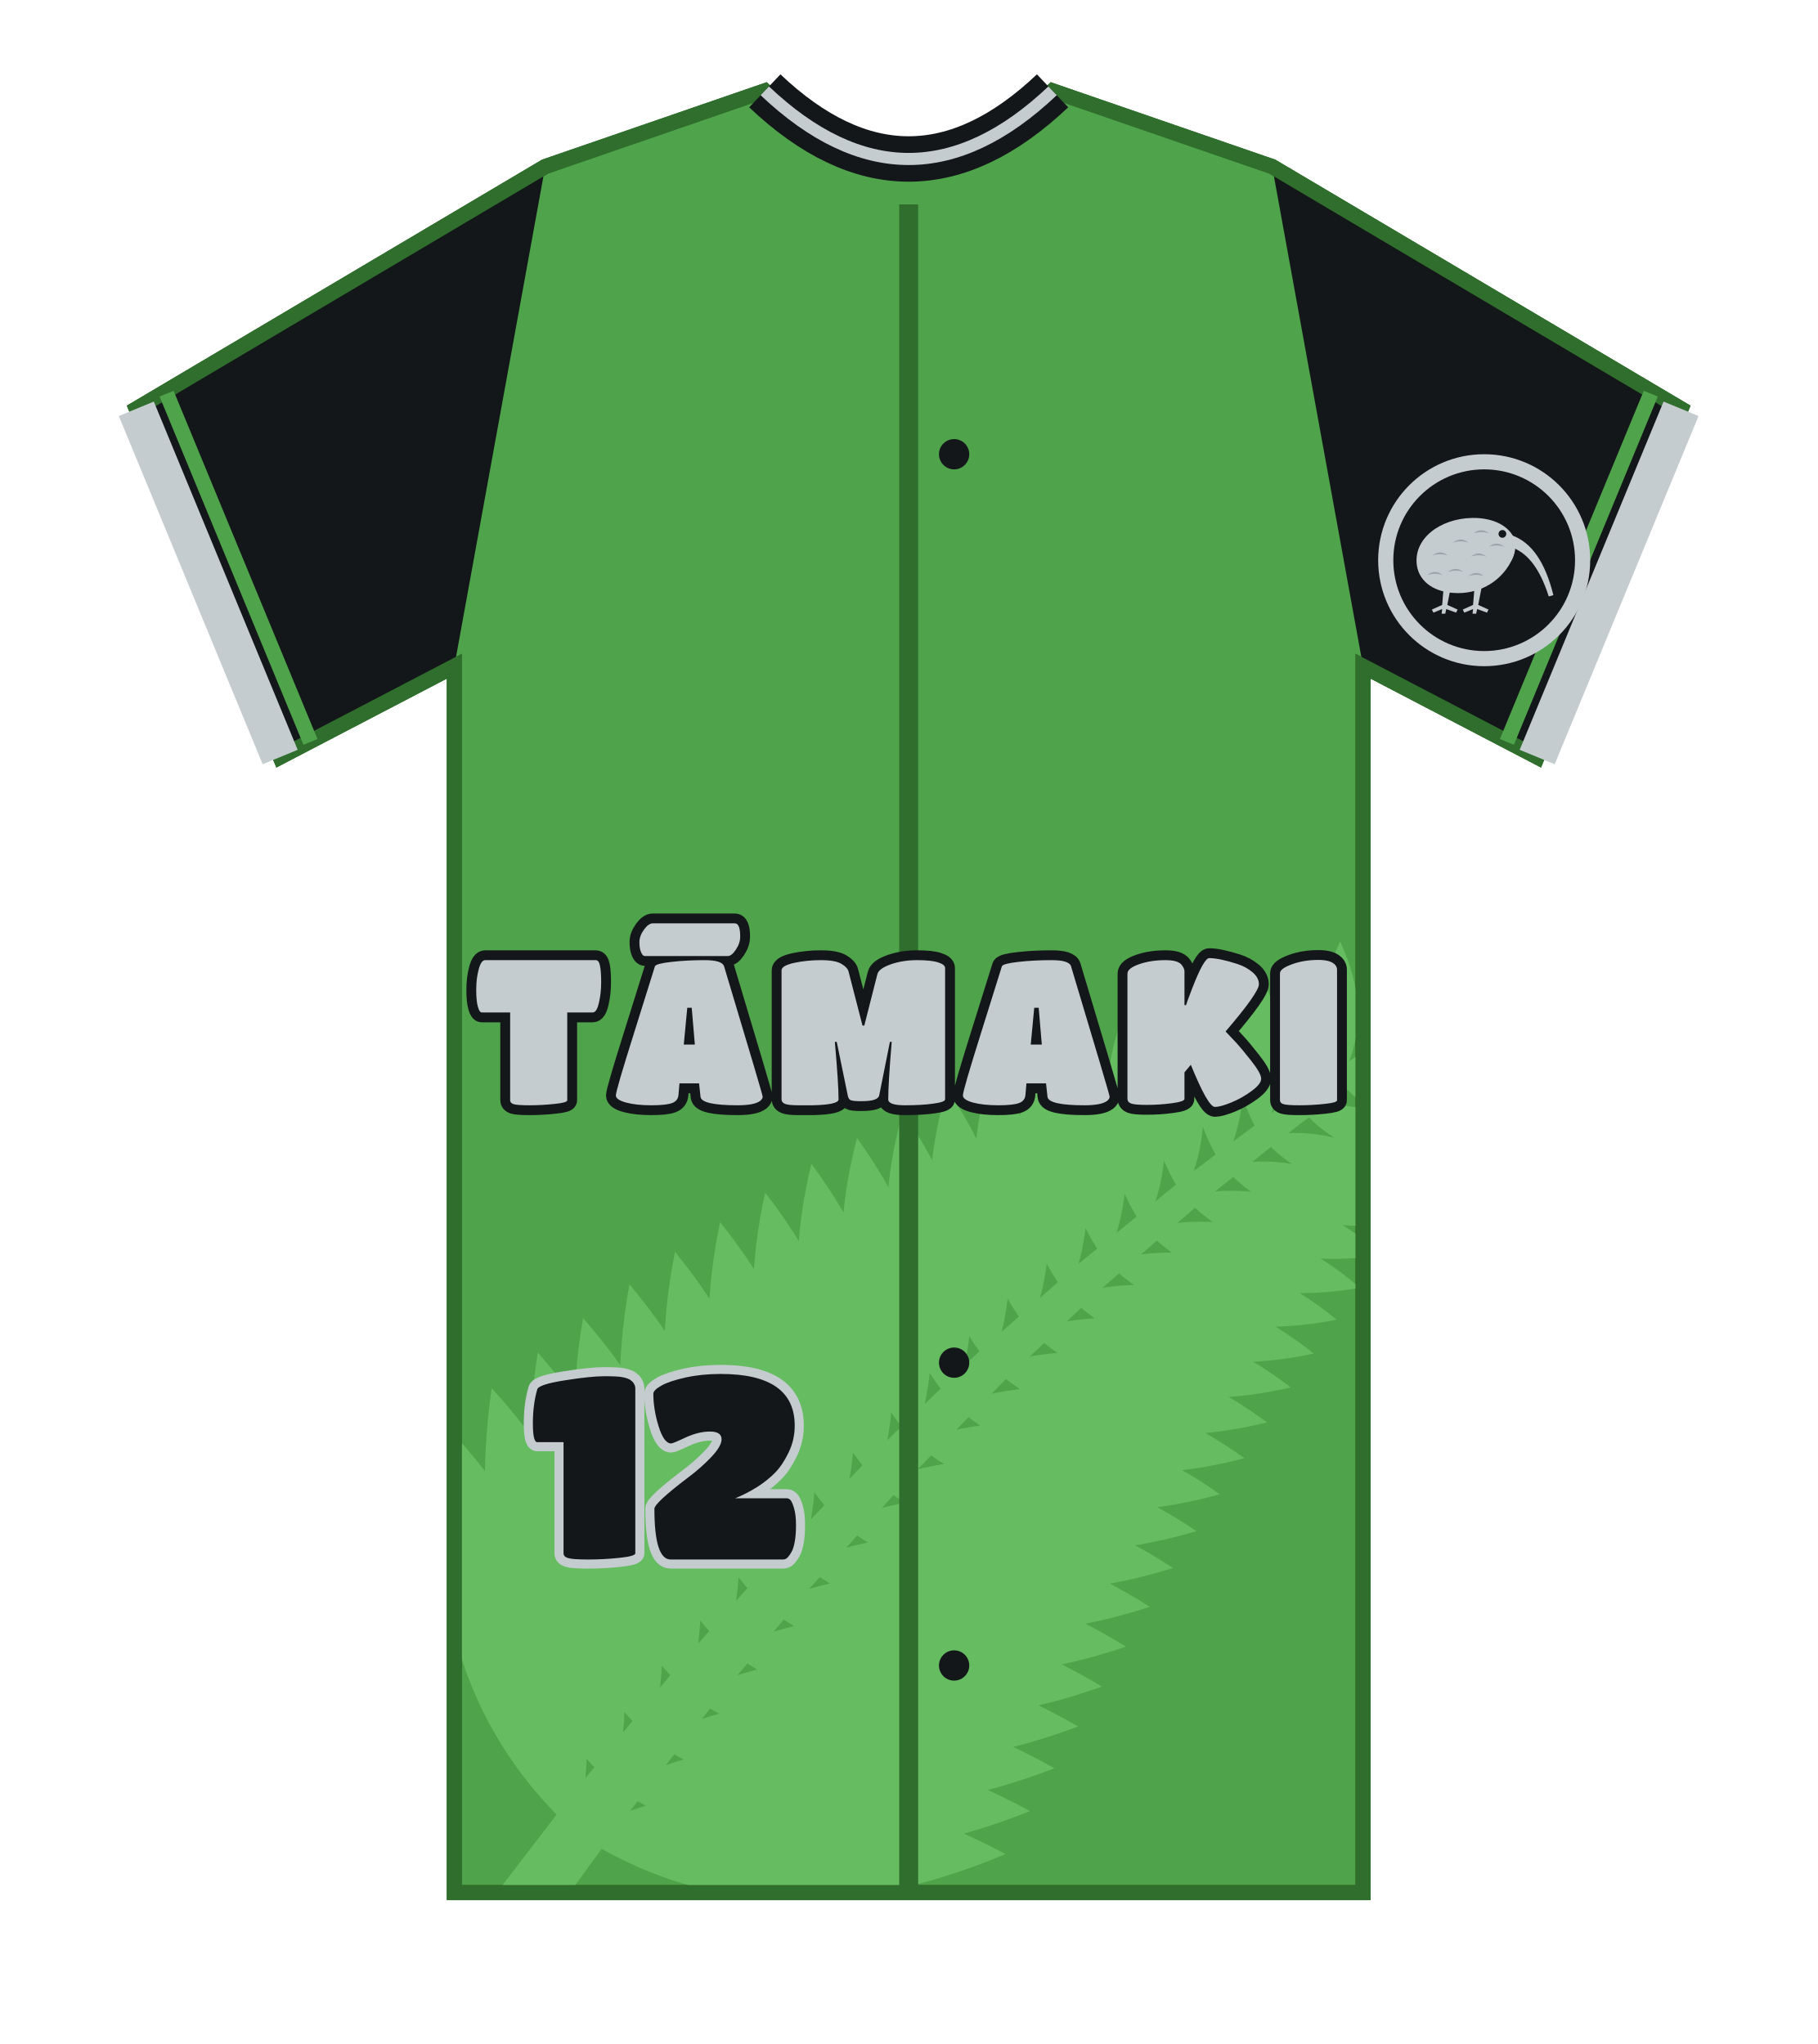
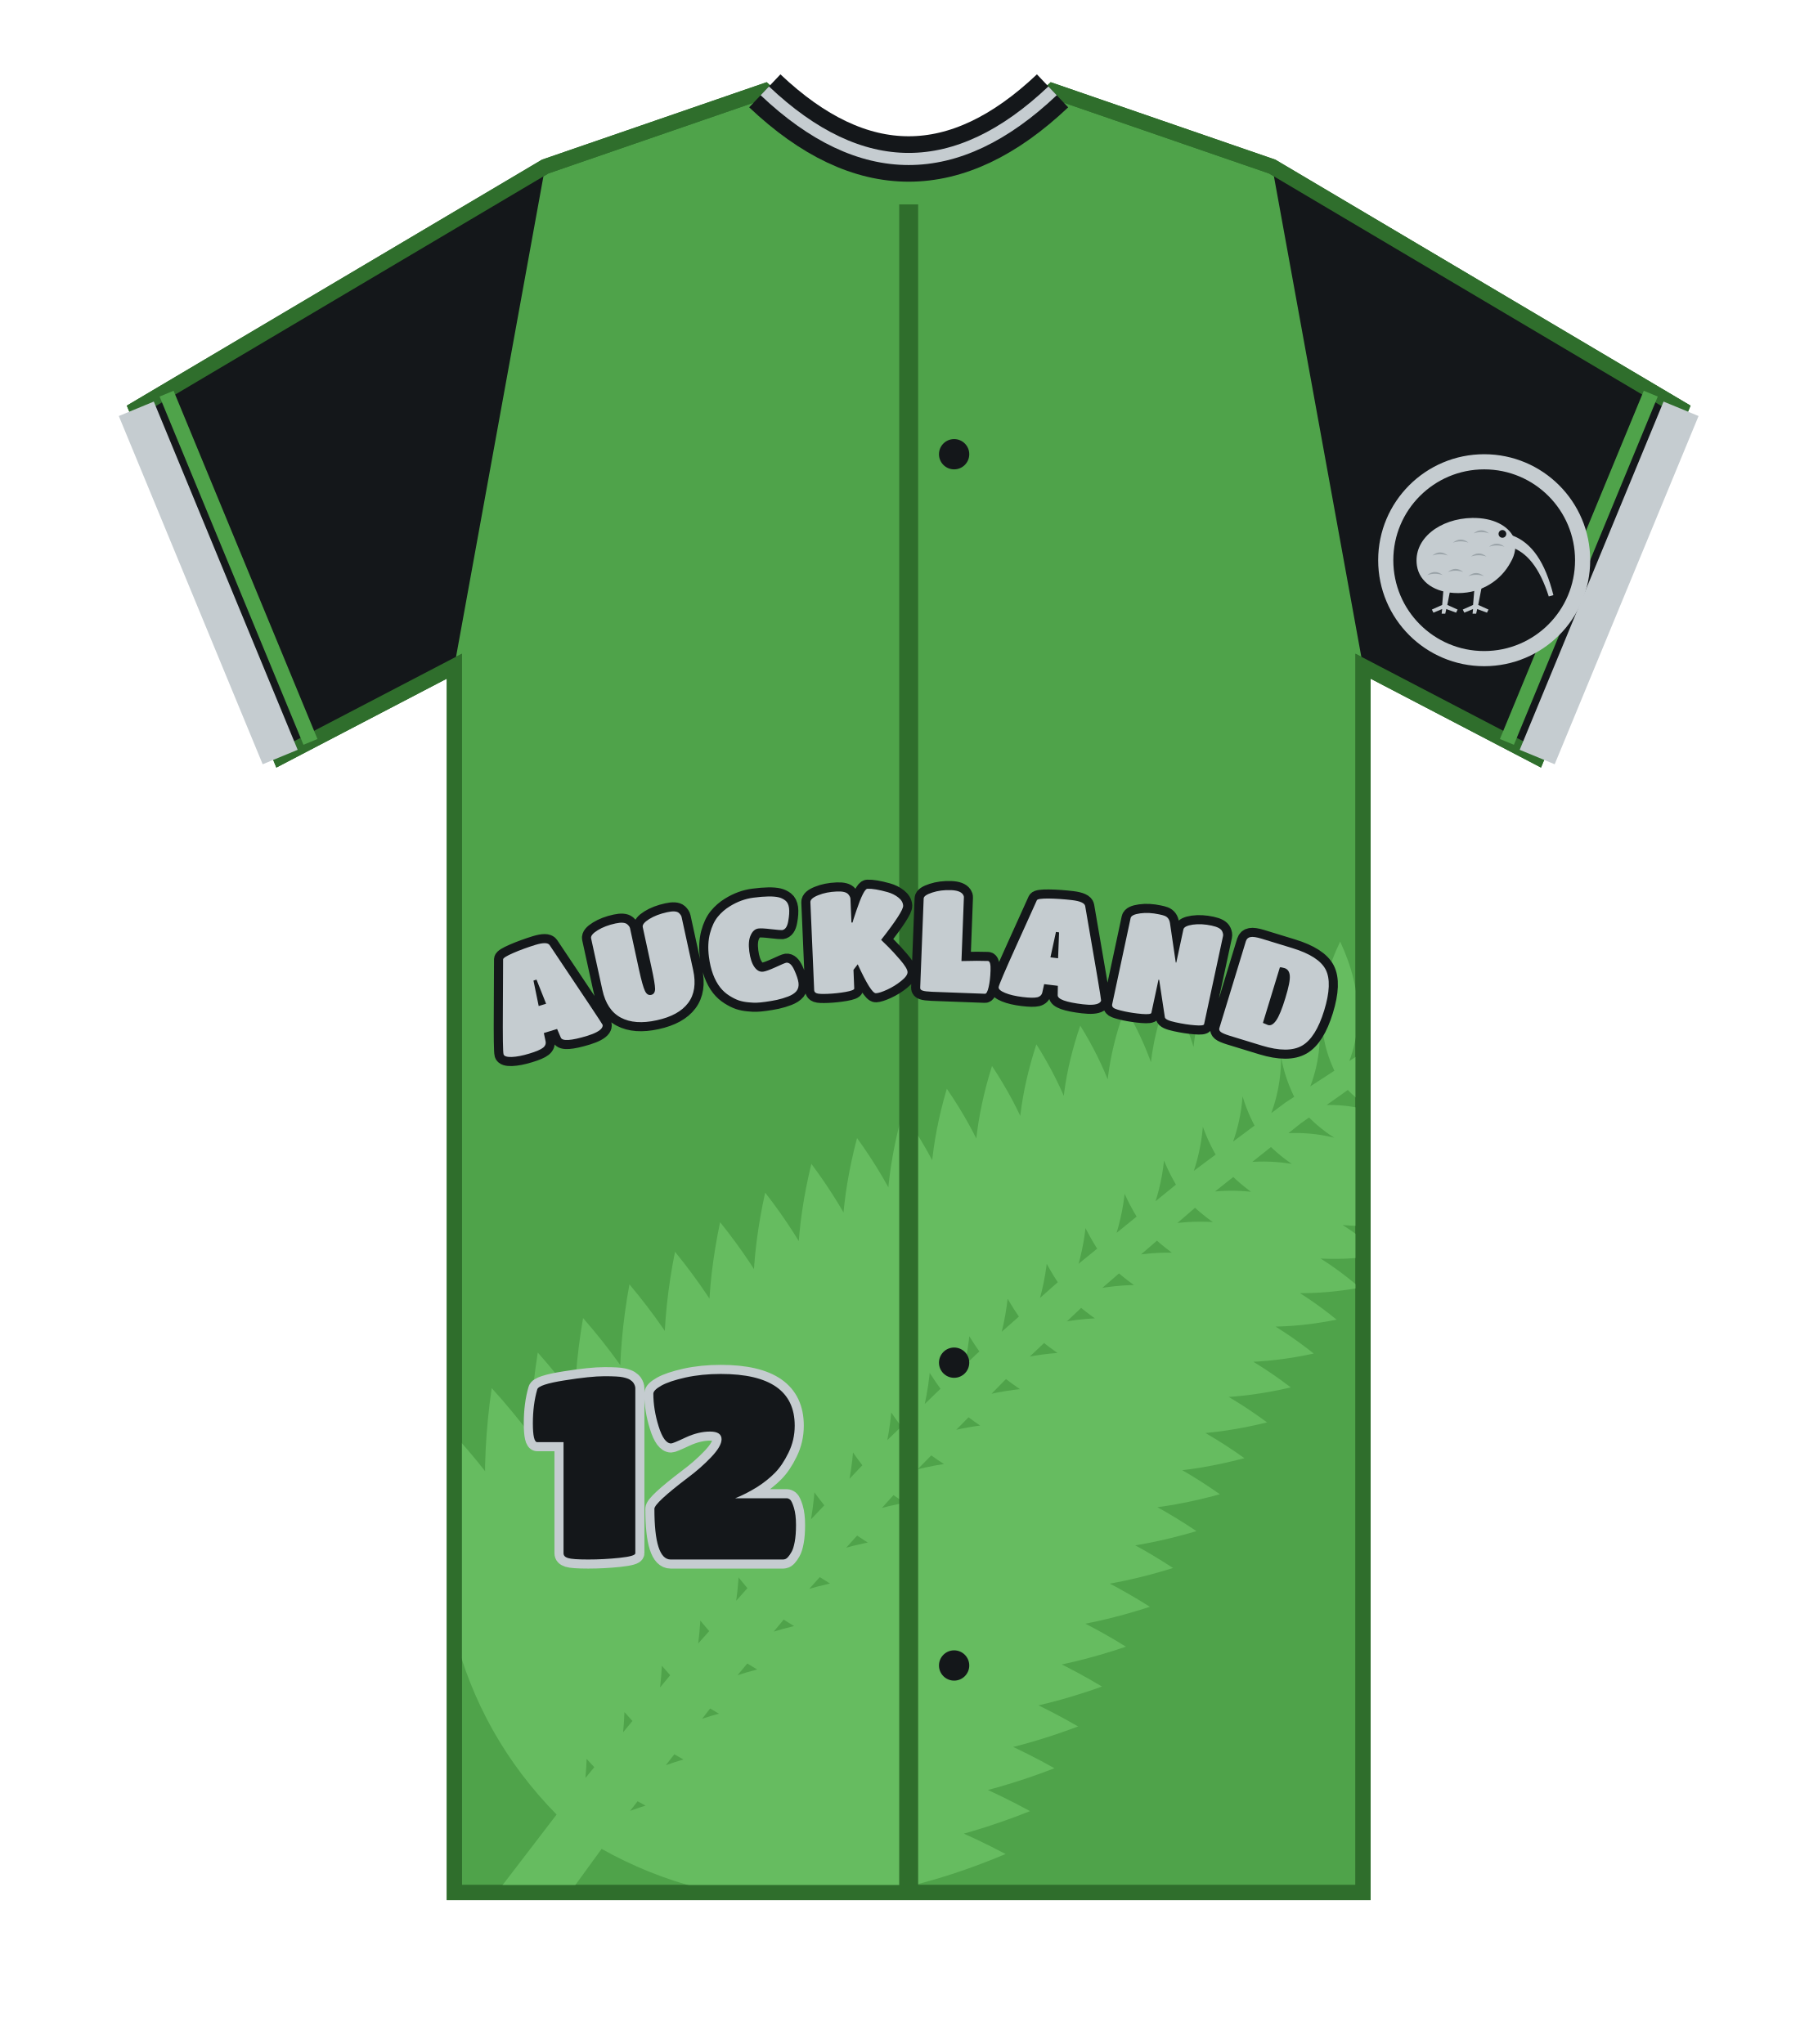
<svg xmlns="http://www.w3.org/2000/svg" viewBox="0 0 240 270" width="240" height="270" role="img" aria-label="Auckland jersey alternate">
  <defs>
    <path id="jersey" d="M72 22 L101 12 Q120 30 139 12 L168 22 L222 54 L203 100 L180 88 L180 250 L60 250 L60 88 L37 100 L18 54 Z" />
    <path id="kw-body" d="M8 26 C6.4 15.5 17 7.6 29.5 7.4 C37.6 7.3 43.4 10.4 45.6 15 C46.8 18 46.2 21.6 44.4 24.6 C40.8 31.4 33.4 36.6 24 36.6 C14.8 36.6 9 32.2 8 26 Z" />
    <path id="kw-beak" d="M45 14.2 C52.6 17 57.8 24.6 61 37.4 L59.2 37.9 C55.6 26.6 50.6 20.6 44.2 18.6 Z" />
    <path id="kw-legs" d="M18.4 34 H21.2 L19.8 41.2 L23.8 43 L23.2 44.2 L19.4 42.8 L19 44.6 H17.6 L17.8 42.8 L14.4 44.2 L13.8 43 L17.8 41.2 Z M30.4 34 H33.2 L31.8 41.2 L35.8 43 L35.2 44.2 L31.4 42.8 L31 44.6 H29.6 L29.8 42.8 L26.4 44.2 L25.8 43 L29.8 41.2 Z" />
    <path id="kw-eye" d="M41.2 13.6 m-1.5 0 a1.5 1.5 0 1 0 3 0 a1.5 1.5 0 1 0 -3 0 Z" />
    <path id="kw-feathers" d="M14 22 Q17 19.6 20 22 Q17 21 14 22 Z M22 17 Q25 14.6 28 17 Q25 16 22 17 Z M30 13.4 Q33 11 36 13.4 Q33 12.4 30 13.4 Z M20 28.4 Q23 26 26 28.4 Q23 27.4 20 28.4 Z M29 22.4 Q32 20 35 22.4 Q32 21.4 29 22.4 Z M36 18.6 Q39 16.2 42 18.6 Q39 17.6 36 18.6 Z M12 29.6 Q15 27.2 18 29.6 Q15 28.6 12 29.6 Z M28 30 Q31 27.6 34 30 Q31 29 28 30 Z" />
    <path id="fern" d="M2.2 0 L2.2 -11.7 L2.6 -23.1 L3.3 -34 L4.4 -44.6 L5.9 -54.8 L7.7 -64.5 L9.9 -73.9 L12.4 -82.9 L15.3 -91.5 L18.5 -99.8 L17.5 -100.2 L13.9 -92.1 L10.6 -83.5 L7.8 -74.5 L5.3 -65.1 L3.1 -55.2 L1.3 -45 L-0.1 -34.4 L-1.2 -23.3 L-1.9 -11.9 L-2.2 0 Z M0.1 -9.5 Q16.5 -10.4 26.4 -26.8 Q7.4 -24.1 0.1 -9.5 Z M0.1 -9.5 Q-6.5 -24.5 -25.3 -28.1 Q-16.2 -11.2 0.1 -9.5 Z M0.3 -13.9 Q16.1 -14.7 26 -30.4 Q7.5 -28 0.3 -13.9 Z M0.3 -13.9 Q-6 -28.5 -24.2 -32.3 Q-15.5 -15.8 0.3 -13.9 Z M0.4 -18.3 Q15.8 -18.8 25.6 -34 Q7.7 -31.9 0.4 -18.3 Z M0.4 -18.3 Q-5.4 -32.5 -23 -36.4 Q-14.8 -20.3 0.4 -18.3 Z M0.7 -22.6 Q15.6 -22.9 25.2 -37.5 Q7.9 -35.7 0.7 -22.6 Z M0.7 -22.6 Q-4.8 -36.5 -21.8 -40.4 Q-14.1 -24.8 0.7 -22.6 Z M1 -26.9 Q15.4 -27 24.9 -40.9 Q8.1 -39.4 1 -26.9 Z M1 -26.9 Q-4.1 -40.3 -20.5 -44.4 Q-13.2 -29.2 1 -26.9 Z M1.3 -31.1 Q15.2 -31 24.6 -44.3 Q8.3 -43.1 1.3 -31.1 Z M1.3 -31.1 Q-3.4 -44.1 -19.2 -48.3 Q-12.4 -33.5 1.3 -31.1 Z M1.7 -35.2 Q15.1 -35 24.3 -47.7 Q8.6 -46.7 1.7 -35.2 Z M1.7 -35.2 Q-2.7 -47.9 -17.8 -52 Q-11.4 -37.7 1.7 -35.2 Z M2.2 -39.3 Q15 -38.9 24 -51 Q9 -50.3 2.2 -39.3 Z M2.2 -39.3 Q-1.9 -51.5 -16.4 -55.7 Q-10.4 -41.9 2.2 -39.3 Z M2.7 -43.3 Q15 -42.7 23.8 -54.2 Q9.4 -53.7 2.7 -43.3 Z M2.7 -43.3 Q-1.1 -55.1 -14.9 -59.4 Q-9.4 -46 2.7 -43.3 Z M3.2 -47.3 Q15 -46.6 23.6 -57.4 Q9.8 -57.2 3.2 -47.3 Z M3.2 -47.3 Q-0.2 -58.6 -13.3 -62.9 Q-8.3 -50 3.2 -47.3 Z M3.9 -51.2 Q15.1 -50.3 23.5 -60.6 Q10.2 -60.5 3.9 -51.2 Z M3.9 -51.2 Q0.8 -62.1 -11.7 -66.4 Q-7.1 -54 3.9 -51.2 Z M4.5 -55.1 Q15.2 -54.1 23.3 -63.7 Q10.7 -63.8 4.5 -55.1 Z M4.5 -55.1 Q1.7 -65.5 -10.1 -69.7 Q-5.9 -57.9 4.5 -55.1 Z M5.2 -58.9 Q15.4 -57.8 23.2 -66.8 Q11.3 -67.1 5.2 -58.9 Z M5.2 -58.9 Q2.8 -68.8 -8.4 -73 Q-4.6 -61.7 5.2 -58.9 Z M6 -62.6 Q15.6 -61.4 23.1 -69.8 Q11.8 -70.3 6 -62.6 Z M6 -62.6 Q3.8 -72 -6.7 -76.2 Q-3.2 -65.4 6 -62.6 Z M6.8 -66.3 Q15.8 -65 23 -72.8 Q12.4 -73.4 6.8 -66.3 Z M6.8 -66.3 Q4.9 -75.2 -4.9 -79.2 Q-1.8 -69.1 6.8 -66.3 Z M7.7 -69.9 Q16.1 -68.5 23 -75.7 Q13.1 -76.5 7.7 -69.9 Z M7.7 -69.9 Q6.1 -78.2 -3 -82.2 Q-0.3 -72.7 7.7 -69.9 Z M8.6 -73.5 Q16.4 -72.1 22.9 -78.6 Q13.7 -79.5 8.6 -73.5 Z M8.6 -73.5 Q7.2 -81.2 -1.1 -85.1 Q1.2 -76.2 8.6 -73.5 Z M9.6 -77 Q16.7 -75.5 22.9 -81.5 Q14.4 -82.4 9.6 -77 Z M9.6 -77 Q8.5 -84.2 0.8 -87.8 Q2.8 -79.6 9.6 -77 Z M10.6 -80.4 Q17.1 -79 22.8 -84.3 Q15.1 -85.3 10.6 -80.4 Z M10.6 -80.4 Q9.7 -87 2.8 -90.5 Q4.5 -82.9 10.6 -80.4 Z M11.7 -83.8 Q17.5 -82.4 22.8 -87.1 Q15.8 -88.2 11.7 -83.8 Z M11.7 -83.8 Q11 -89.8 4.8 -93 Q6.2 -86.2 11.7 -83.8 Z M12.9 -87.1 Q18 -85.8 22.7 -89.8 Q16.6 -90.9 12.9 -87.1 Z M12.9 -87.1 Q12.3 -92.4 6.9 -95.4 Q8 -89.3 12.9 -87.1 Z M14 -90.4 Q18.5 -89.2 22.6 -92.6 Q17.3 -93.6 14 -90.4 Z M14 -90.4 Q13.7 -95 9 -97.7 Q9.9 -92.4 14 -90.4 Z M15.3 -93.6 Q19 -92.5 22.5 -95.3 Q18.1 -96.2 15.3 -93.6 Z M15.3 -93.6 Q15.1 -97.5 11.2 -99.8 Q11.9 -95.3 15.3 -93.6 Z M16.6 -96.8 Q19.4 -95.8 22.2 -98 Q18.8 -98.8 16.6 -96.8 Z M16.6 -96.8 Q16.5 -99.8 13.5 -101.7 Q13.9 -98.2 16.6 -96.8 Z M18 -100 m-2.5 0 a2.5 2.5 0 1 0 5 0 a2.5 2.5 0 1 0 -5 0 Z" />
  </defs>
  <defs>
    <clipPath id="altBody">
      <use href="#jersey" />
    </clipPath>
  </defs>
  <use href="#jersey" fill="#4FA34A" stroke="#2F6E2C" stroke-width="2" />
  <g clip-path="url(#altBody)">
    <g transform="translate(66 256) rotate(36) scale(1.8)">
      <use href="#fern" fill="#66BC60" />
    </g>
  </g>
  <path d="M72 22 L18 54 L37 100 L60 88 Z" fill="#14171A" />
  <path d="M168 22 L222 54 L203 100 L180 88 Z" fill="#14171A" />
  <use href="#jersey" fill="none" stroke="#2F6E2C" stroke-width="2" />
  <path d="M101 12 Q120 30 139 12" fill="none" stroke="#14171A" stroke-width="6" />
  <path d="M101 12 Q120 30 139 12" fill="none" stroke="#C5CCD0" stroke-width="1.6" />
  <path d="M120 27 V250" stroke="#2F6E2C" stroke-width="2.5" />
  <g fill="#14171A">
    <circle cx="126" cy="60" r="2" />
    <circle cx="126" cy="180" r="2" />
    <circle cx="126" cy="220" r="2" />
  </g>
  <path d="M37 100 L18 54" stroke="#C5CCD0" stroke-width="5" />
  <path d="M203 100 L222 54" stroke="#C5CCD0" stroke-width="5" />
  <path d="M41 98 L22 52" stroke="#4FA34A" stroke-width="2" />
  <path d="M199 98 L218 52" stroke="#4FA34A" stroke-width="2" />
-   <path d="M67.37 145.35V133.74H63.62Q63.32 133.74 63.11 132.99Q62.89 132.23 62.89 130.73Q62.89 129.23 63.22 128.03Q63.54 126.83 64.08 126.83H78.69Q79.09 126.83 79.24 127.59Q79.39 128.34 79.39 129.77Q79.39 131.2 79.09 132.47Q78.8 133.74 78.28 133.74H74.91V145.35Q74.91 145.65 73.25 145.82Q71.59 146 69.93 146Q68.27 146 67.82 145.85Q67.37 145.7 67.37 145.35Z M81.33 144.7Q81.33 144.06 83.74 136.43Q86.14 128.8 86.49 127.64Q86.63 127.29 88.67 127.06Q90.7 126.83 93.04 126.83Q95.37 126.83 95.62 127.64Q100.72 144.6 100.72 144.87Q100.72 145.14 100.4 145.41Q99.64 146 97.4 146Q92.62 146 92.51 144.87L92.32 143.11H89.73L89.6 144.62Q89.54 145.41 88.77 145.7Q88 146 86.01 146Q84.01 146 82.67 145.64Q81.33 145.27 81.33 144.7ZM91.76 137.98 91.35 133.12H90.76L90.3 137.98ZM96.1 126.29H85.17Q84.87 126.29 84.66 125.79Q84.44 125.29 84.44 124.45Q84.44 123.62 85.05 122.79Q85.65 121.97 86.19 121.97H97.05Q97.75 121.97 97.75 123.72Q97.75 124.59 97.18 125.44Q96.62 126.29 96.1 126.29Z M107.36 146Q106.69 146 105.41 146Q104.12 146 103.66 145.81Q103.21 145.62 103.21 145.22V128.18Q103.21 127.56 104.87 127.19Q106.53 126.83 108.42 126.83Q110.31 126.83 111.12 127.32Q111.93 127.8 112.06 128.34L113.9 135.47H114.14L115.87 128.67Q116.06 127.94 117.64 127.38Q119.22 126.83 121.11 126.83Q123 126.83 123.9 127.13Q124.81 127.42 124.81 127.88V145.22Q124.81 145.57 123.27 145.78Q121.73 146 119.51 146Q117.3 146 117.3 145.22Q117.3 143.08 117.76 137.63H117.52L116.11 144.68Q116.03 145.08 115.45 145.27Q114.87 145.46 113.71 145.46Q112.55 145.46 112.29 145.3Q112.03 145.14 111.95 144.68L110.5 137.63H110.25Q110.74 143.19 110.74 145.22Q110.74 145.92 107.36 146Z M127.16 144.7Q127.16 144.06 129.56 136.43Q131.96 128.8 132.31 127.64Q132.45 127.29 134.49 127.06Q136.52 126.83 138.86 126.83Q141.2 126.83 141.44 127.64Q146.54 144.6 146.54 144.87Q146.54 145.14 146.22 145.41Q145.46 146 143.22 146Q138.44 146 138.33 144.87L138.14 143.11H135.55L135.42 144.62Q135.36 145.41 134.59 145.7Q133.82 146 131.83 146Q129.83 146 128.49 145.64Q127.16 145.27 127.16 144.7ZM137.58 137.98 137.17 133.12H136.58L136.12 137.98Z M148.89 145.16V128.61Q148.89 127.91 150.42 127.37Q151.94 126.83 153.94 126.83Q155.59 126.83 156.07 127.48Q156.42 127.94 156.42 128.31V132.77H156.64Q156.64 132.63 157.45 130.53Q158.99 126.56 159.69 126.56Q161.01 126.56 163.42 127.34Q164.58 127.72 165.42 128.44Q166.25 129.15 166.25 130.02Q166.25 130.56 165.16 132.11Q164.07 133.66 161.85 136.25Q162.36 136.79 163.15 137.63Q163.93 138.47 165.24 140.13Q166.55 141.79 166.55 142.49Q166.55 143.19 165.28 144.12Q164.01 145.06 162.58 145.64Q161.15 146.22 160.45 146.22Q159.99 146.22 159.19 144.83Q158.4 143.44 157.26 140.65L156.42 141.65V145.16Q156.42 145.51 154.76 145.73Q153.1 145.95 151.46 145.95Q149.81 145.95 149.35 145.76Q148.89 145.57 148.89 145.16Z M169.03 145.35V128.56Q169.03 127.96 170.6 127.38Q172.17 126.8 174.11 126.8Q175.84 126.8 176.38 127.53Q176.57 127.8 176.57 128.07V145.35Q176.57 145.65 174.92 145.82Q173.27 146 171.61 146Q169.95 146 169.49 145.85Q169.03 145.7 169.03 145.35Z" fill="#C5CCD0" stroke="#14171A" stroke-width="2.6" stroke-linejoin="round" paint-order="stroke" />
+   <path d="M66.5 139.27Q66.37 138.83 66.41 133.2Q66.45 127.57 66.44 126.72Q66.46 126.46 67.79 125.88Q69.11 125.31 70.68 124.82Q72.25 124.34 72.58 124.84Q79.52 135.19 79.58 135.37Q79.63 135.55 79.47 135.8Q79.08 136.35 77.58 136.82Q74.36 137.8 74.06 137.06L73.57 135.92L71.82 136.46L72.04 137.5Q72.17 138.04 71.71 138.4Q71.26 138.76 69.91 139.17Q68.57 139.58 67.59 139.62Q66.62 139.65 66.5 139.27ZM72.12 132.59 70.85 129.4 70.45 129.53 71.14 132.89Z M79.55 130.76 78.06 123.95Q77.96 123.48 78.93 122.88Q79.9 122.28 81.29 121.98Q82.4 121.74 82.83 122.09Q83.15 122.37 83.2 122.61L84.4 128.15Q84.86 130.24 85.17 130.89Q85.47 131.53 85.99 131.42Q86.51 131.3 86.51 130.61Q86.5 129.92 86.03 127.77L84.88 122.46Q84.78 122 85.74 121.4Q86.71 120.8 88.09 120.5Q89.26 120.24 89.66 120.6Q89.96 120.89 90.01 121.13L91.54 128.15Q92.12 130.82 90.88 132.48Q89.64 134.14 86.73 134.77Q83.83 135.41 81.98 134.42Q80.13 133.43 79.55 130.76Z M95.12 130.45Q93.95 128.96 93.62 126.39Q93.4 124.68 93.76 123.29Q94.13 121.9 94.8 121.09Q95.47 120.27 96.39 119.71Q97.88 118.79 99.48 118.58Q101.78 118.28 102.83 118.53Q103.3 118.64 103.71 118.95Q104.11 119.26 104.2 119.94Q104.29 120.62 104.09 121.7Q103.9 122.78 103.28 122.86Q103.09 122.88 101.84 122.74Q100.6 122.59 100.16 122.65Q99.5 122.73 99.14 123.53Q98.77 124.32 98.95 125.68Q99.13 127.04 99.63 127.74Q100.13 128.44 100.79 128.35Q101.26 128.29 102.45 127.75Q103.63 127.2 103.84 127.17Q104.42 127.1 104.89 128.13Q105.36 129.16 105.45 129.82Q105.53 130.48 105.18 130.92Q104.82 131.35 104.09 131.63Q103.36 131.91 102.59 132.08Q101.81 132.24 101.07 132.34Q100.33 132.44 99.92 132.45Q99.51 132.47 98.83 132.4Q98.15 132.34 97.57 132.15Q96.99 131.95 96.31 131.52Q95.63 131.09 95.12 130.45Z M107.52 130.8 107.02 119.17Q107 118.67 108.06 118.25Q109.11 117.82 110.52 117.76Q111.68 117.71 112.04 118.15Q112.3 118.47 112.31 118.73L112.44 121.86L112.59 121.86Q112.59 121.76 113.1 120.26Q114.06 117.42 114.55 117.4Q115.48 117.36 117.2 117.84Q118.02 118.07 118.63 118.55Q119.24 119.03 119.27 119.64Q119.29 120.01 118.56 121.14Q117.84 122.26 116.36 124.15Q116.74 124.52 117.31 125.08Q117.89 125.65 118.86 126.77Q119.83 127.9 119.85 128.4Q119.87 128.89 119.01 129.58Q118.14 130.28 117.15 130.73Q116.17 131.18 115.67 131.2Q115.35 131.21 114.75 130.26Q114.15 129.3 113.27 127.38L112.71 128.11L112.81 130.58Q112.82 130.82 111.66 131.03Q110.5 131.23 109.34 131.28Q108.18 131.33 107.86 131.21Q107.53 131.09 107.52 130.8Z M123.1 131.01Q122.15 130.97 121.83 130.85Q121.51 130.74 121.52 130.49L121.98 118.68Q122 118.26 123.11 117.9Q124.23 117.53 125.6 117.58Q126.81 117.63 127.17 118.16Q127.3 118.35 127.29 118.54L126.97 126.95Q129.29 126.89 130.46 126.94Q130.86 126.95 130.81 128.21Q130.77 129.48 130.56 130.38Q130.35 131.29 130.07 131.27Z M131.88 130.4Q131.94 129.95 134.26 124.82Q136.59 119.7 136.93 118.91Q137.06 118.68 138.5 118.69Q139.94 118.71 141.58 118.9Q143.21 119.1 143.31 119.69Q145.44 131.97 145.41 132.15Q145.39 132.34 145.14 132.5Q144.56 132.85 143 132.66Q139.66 132.26 139.68 131.46L139.7 130.22L137.89 130L137.66 131.04Q137.56 131.58 137 131.73Q136.43 131.87 135.04 131.7Q133.64 131.53 132.74 131.16Q131.84 130.79 131.88 130.4ZM139.73 126.58 139.86 123.16 139.45 123.1 138.72 126.46Z M146.87 132.68 149.31 121.27Q149.41 120.81 150.57 120.65Q151.72 120.49 153.07 120.78Q153.56 120.88 153.79 120.97Q154.4 121.2 154.51 121.96L155.27 127.14L155.34 127.15L156.28 122.77Q156.38 122.31 157.52 122.14Q158.67 121.98 160.02 122.27Q161.19 122.52 161.41 123.04Q161.57 123.4 161.51 123.66L159.01 135.29Q158.96 135.53 157.79 135.43Q156.61 135.34 155.25 135.04Q153.88 134.75 153.83 134.37L153.08 129.43L152.99 129.41L152.05 133.79Q152 134.03 150.82 133.94Q149.65 133.84 148.51 133.6Q147.38 133.35 147.09 133.16Q146.81 132.96 146.87 132.68Z M166.65 138.12 162.37 136.81Q161.48 136.53 161.21 136.31Q160.94 136.09 161.03 135.8L164.53 124.33Q164.68 123.86 165.14 123.78Q165.6 123.69 166.59 123.99L170.67 125.24Q174.16 126.31 175.07 128.08Q175.98 129.86 174.87 133.48Q173.76 137.09 171.94 138.13Q170.11 139.17 166.65 138.12ZM169.63 127.88Q169.19 127.75 169.02 127.78L166.78 135.12L167.45 135.4Q167.99 135.57 168.54 134.78Q169.09 133.99 169.74 131.85Q170.4 129.71 170.33 128.89Q170.26 128.07 169.63 127.88Z" fill="#C5CCD0" stroke="#14171A" stroke-width="2.4" stroke-linejoin="round" paint-order="stroke" />
  <path d="M74.42 205.18V190.5H70.95Q70.37 190.5 70.37 188.01Q70.37 185.53 70.95 183.53Q71.12 182.88 74.55 182.34Q77.99 181.79 79.82 181.79Q81.66 181.79 82.27 181.93Q82.88 182.06 83.19 182.25Q83.49 182.44 83.66 182.68Q83.9 183.05 83.9 183.39V205.18Q83.9 205.56 81.83 205.78Q79.75 206 77.68 206Q75.61 206 75.01 205.81Q74.42 205.63 74.42 205.18Z M88.63 190.67Q87.68 190.67 86.98 188.42Q86.28 186.18 86.28 184.1Q86.28 183.63 87.34 183.03Q88.39 182.44 90.53 181.96Q92.67 181.49 95.19 181.49Q104.95 181.49 104.95 188.32Q104.95 190.22 104.13 191.89Q103.32 193.56 102.33 194.56Q101.34 195.56 100.02 196.41Q98.49 197.36 97.09 197.91H103.89Q104.1 197.91 104.34 198.09Q104.57 198.28 104.85 199.18Q105.12 200.08 105.12 201.43Q105.12 202.77 104.95 203.67Q104.78 204.57 104.54 204.98Q104.03 205.9 103.62 205.97L103.45 206H88.56Q86.42 206 86.42 199.3Q86.42 198.55 90.84 195.19Q92.5 193.96 93.9 192.5Q95.29 191.04 95.29 190.12Q95.29 189.1 93.76 189.1Q92.23 189.1 90.55 189.88Q88.87 190.67 88.63 190.67Z" fill="#14171A" stroke="#C5CCD0" stroke-width="2.4" stroke-linejoin="round" paint-order="stroke" />
  <g transform="translate(196 74)">
    <circle r="13" fill="#14171A" stroke="#C5CCD0" stroke-width="2" />
    <g transform="translate(-11.6 -8.1) scale(0.34)">
      <use href="#kw-legs" fill="#C5CCD0" />
      <use href="#kw-beak" fill="#C5CCD0" />
      <use href="#kw-body" fill="#C5CCD0" />
      <use href="#kw-feathers" fill="#9AA3A8" />
      <use href="#kw-eye" fill="#14171A" />
    </g>
  </g>
</svg>
